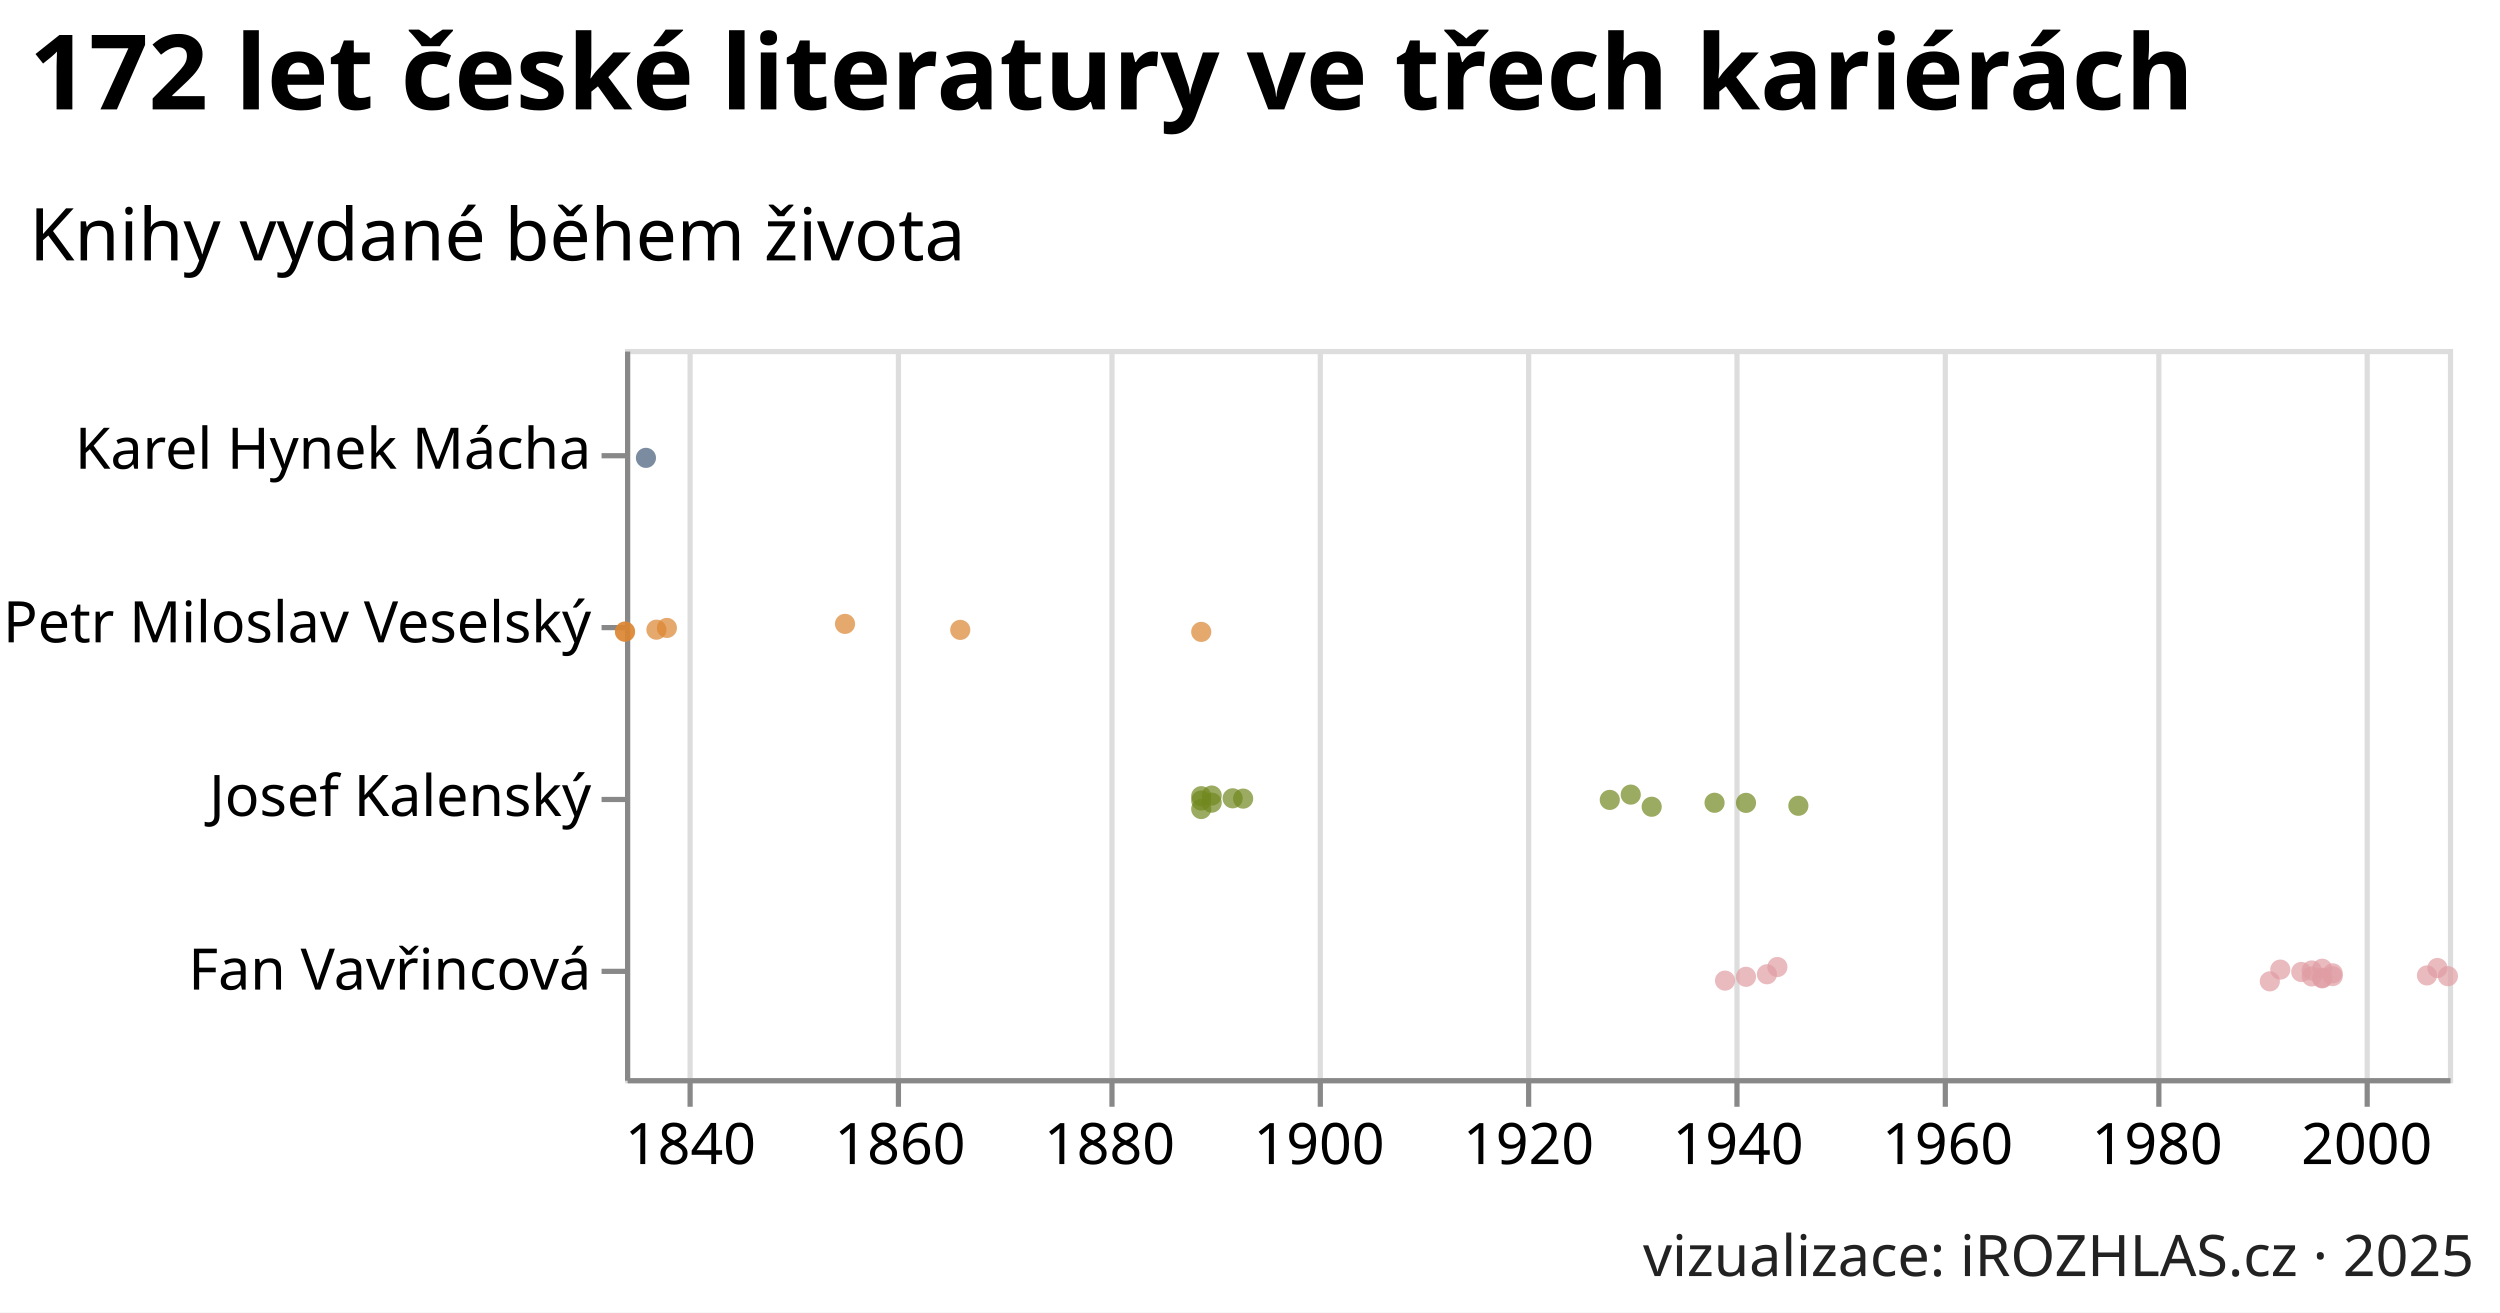
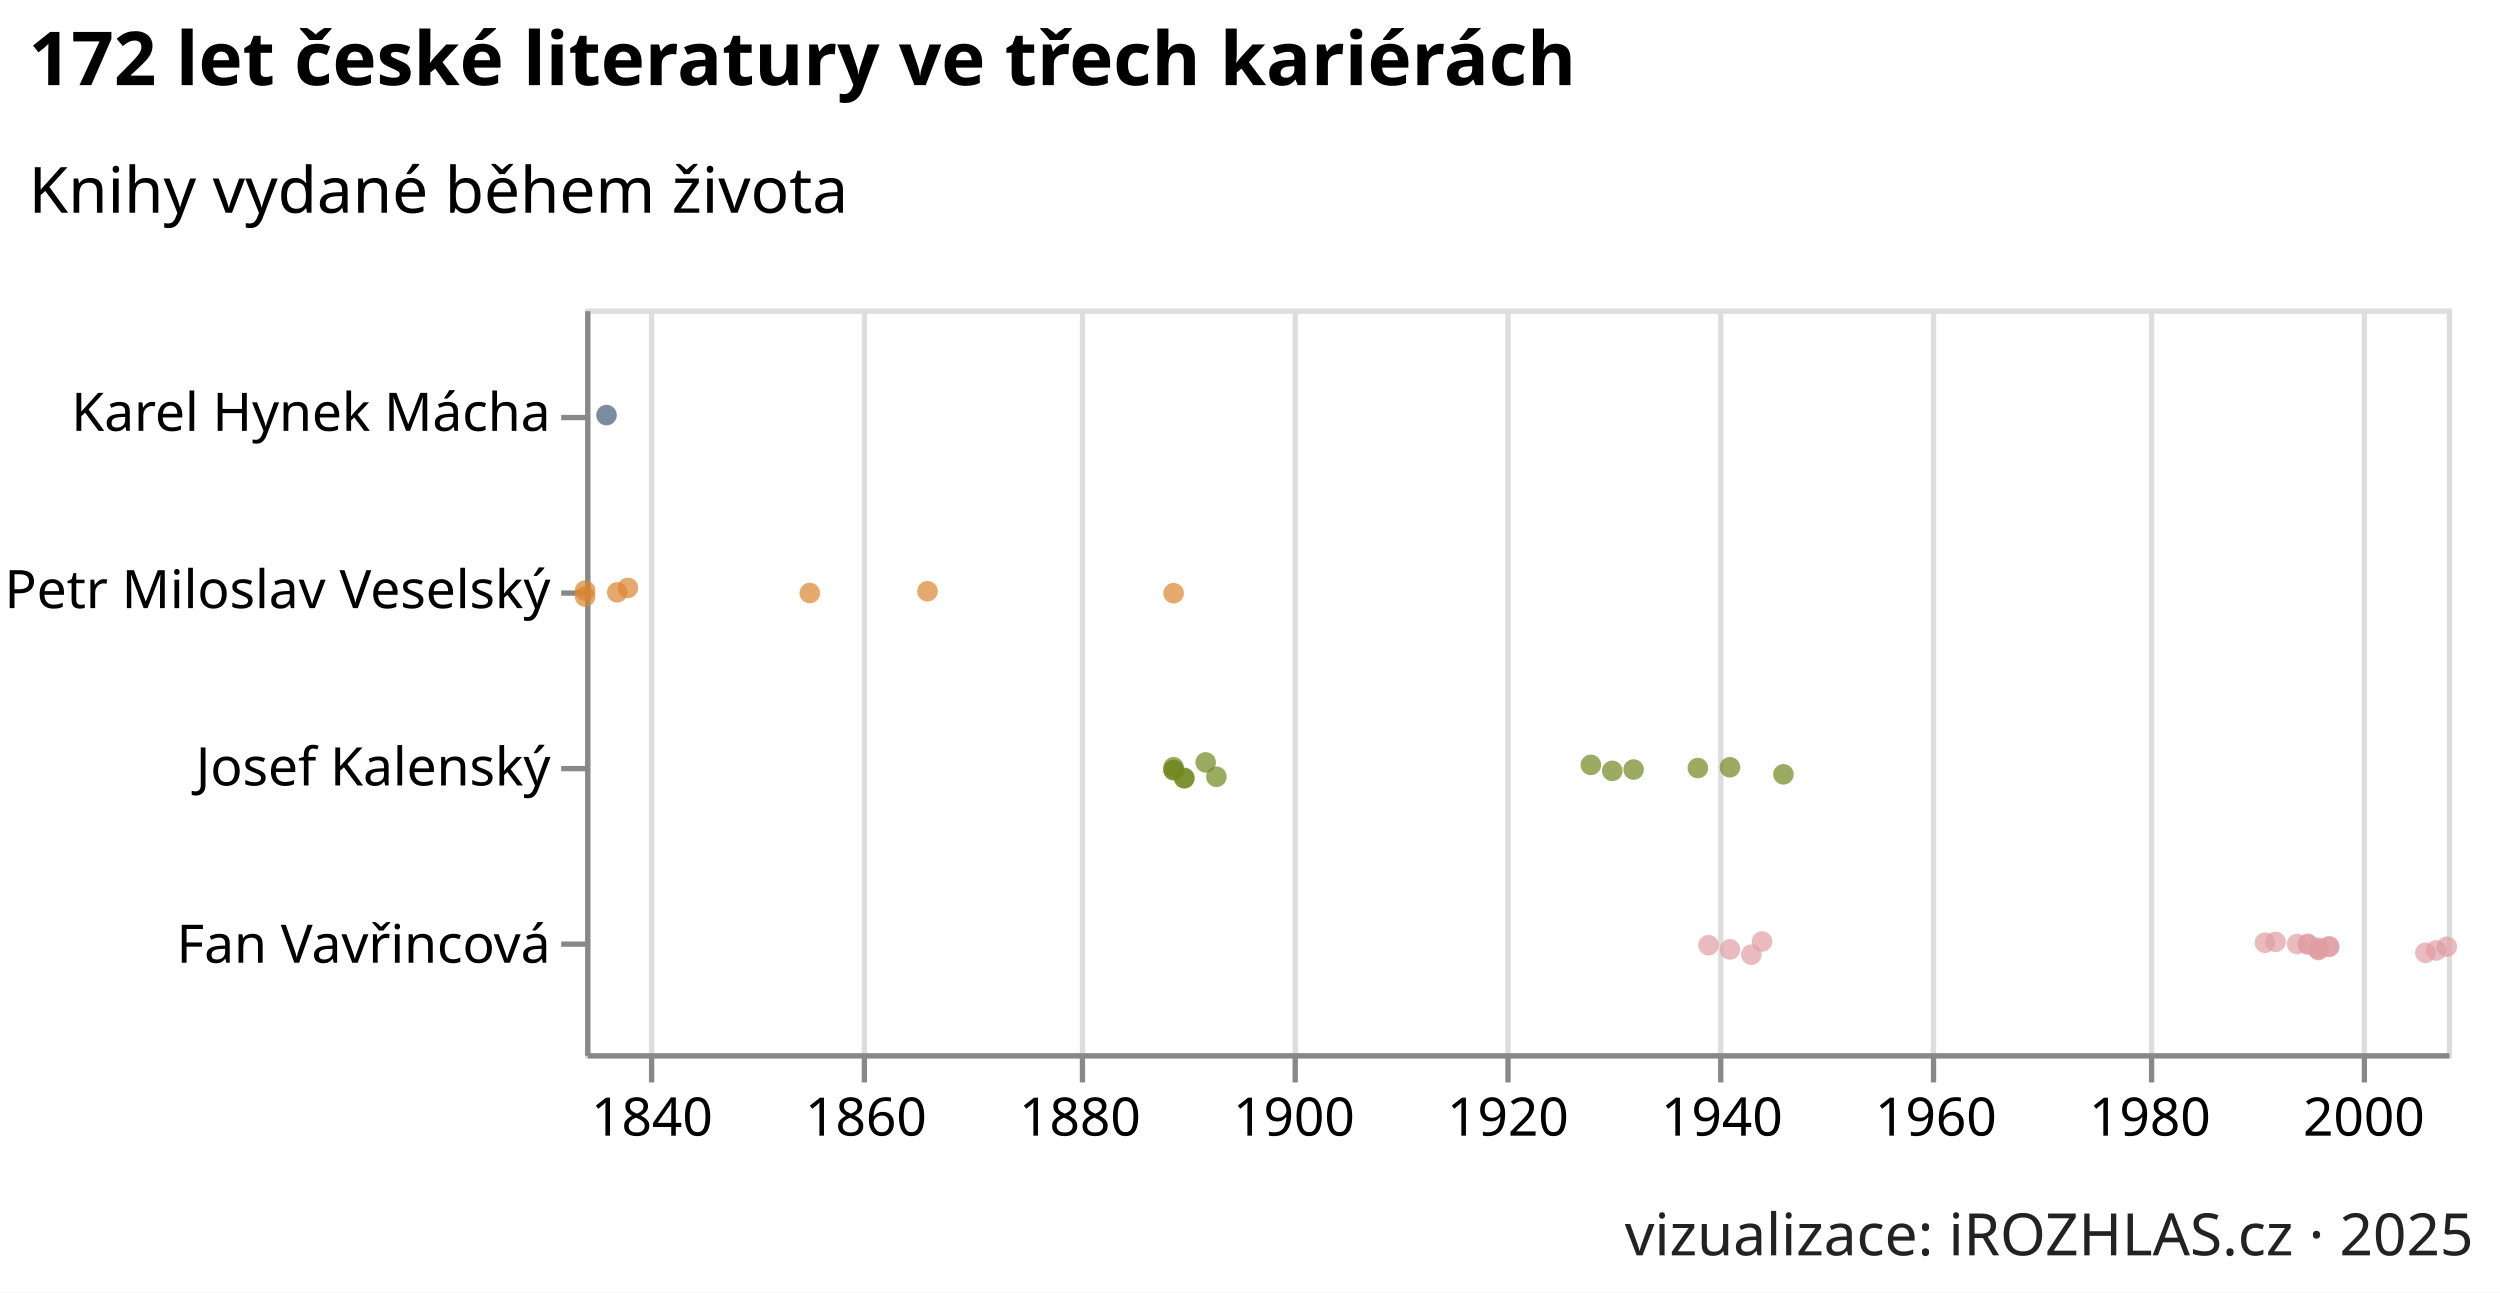
- <svg xmlns="http://www.w3.org/2000/svg" version="1.1" class="marks" width="480" height="252" viewBox="0 0 480 252">
-   <rect width="480" height="252" fill="white" />
-   <g fill="none" stroke-miterlimit="10" transform="translate(120,67)">
+ <svg xmlns="http://www.w3.org/2000/svg" version="1.1" class="marks" width="470" height="243" viewBox="0 0 470 243">
+   <rect width="470" height="243" fill="white" />
+   <g fill="none" stroke-miterlimit="10" transform="translate(110,58)">
    <g class="mark-group role-frame root" role="graphics-object" aria-roledescription="group mark container">
      <g transform="translate(0,0)">
        <path class="background" aria-hidden="true" d="M0.5,0.5h350v140h-350Z" stroke="#ddd" />
        <g>
          <g class="mark-group role-axis" aria-hidden="true">
            <g transform="translate(0.5,140.5)">
              <path class="background" aria-hidden="true" d="M0,0h0v0h0Z" pointer-events="none" />
              <g>
                <g class="mark-rule role-axis-grid" pointer-events="none">
                  <line transform="translate(12,0)" x2="0" y2="-140" stroke="#ddd" stroke-width="1" opacity="1" />
                  <line transform="translate(52,0)" x2="0" y2="-140" stroke="#ddd" stroke-width="1" opacity="1" />
                  <line transform="translate(93,0)" x2="0" y2="-140" stroke="#ddd" stroke-width="1" opacity="1" />
                  <line transform="translate(133,0)" x2="0" y2="-140" stroke="#ddd" stroke-width="1" opacity="1" />
                  <line transform="translate(173,0)" x2="0" y2="-140" stroke="#ddd" stroke-width="1" opacity="1" />
                  <line transform="translate(213,0)" x2="0" y2="-140" stroke="#ddd" stroke-width="1" opacity="1" />
                  <line transform="translate(253,0)" x2="0" y2="-140" stroke="#ddd" stroke-width="1" opacity="1" />
                  <line transform="translate(294,0)" x2="0" y2="-140" stroke="#ddd" stroke-width="1" opacity="1" />
                  <line transform="translate(334,0)" x2="0" y2="-140" stroke="#ddd" stroke-width="1" opacity="1" />
                </g>
              </g>
              <path class="foreground" aria-hidden="true" d="" pointer-events="none" display="none" />
            </g>
          </g>
          <g class="mark-group role-axis" role="graphics-symbol" aria-roledescription="axis" aria-label="X-axis for a time scale with values from Wednesday, 01 January 1834, 12:00:00 AM to Tuesday, 01 January 2008, 12:00:00 AM">
            <g transform="translate(0.5,140.5)">
              <path class="background" aria-hidden="true" d="M0,0h0v0h0Z" pointer-events="none" />
              <g>
                <g class="mark-rule role-axis-tick" pointer-events="none">
                  <line transform="translate(12,0)" x2="0" y2="5" stroke="#888" stroke-width="1" opacity="1" />
                  <line transform="translate(52,0)" x2="0" y2="5" stroke="#888" stroke-width="1" opacity="1" />
                  <line transform="translate(93,0)" x2="0" y2="5" stroke="#888" stroke-width="1" opacity="1" />
                  <line transform="translate(133,0)" x2="0" y2="5" stroke="#888" stroke-width="1" opacity="1" />
                  <line transform="translate(173,0)" x2="0" y2="5" stroke="#888" stroke-width="1" opacity="1" />
                  <line transform="translate(213,0)" x2="0" y2="5" stroke="#888" stroke-width="1" opacity="1" />
                  <line transform="translate(253,0)" x2="0" y2="5" stroke="#888" stroke-width="1" opacity="1" />
                  <line transform="translate(294,0)" x2="0" y2="5" stroke="#888" stroke-width="1" opacity="1" />
                  <line transform="translate(334,0)" x2="0" y2="5" stroke="#888" stroke-width="1" opacity="1" />
                </g>
                <g class="mark-text role-axis-label" pointer-events="none">
-                   <text text-anchor="middle" transform="translate(12.0665,16)" font-family="Asap" font-size="11px" fill="#000" opacity="1">1840</text>
-                   <text text-anchor="middle" transform="translate(52.29733,16)" font-family="Asap" font-size="11px" fill="#000" opacity="1">1860</text>
-                   <text text-anchor="middle" transform="translate(92.52817,16)" font-family="Asap" font-size="11px" fill="#000" opacity="1">1880</text>
-                   <text text-anchor="middle" transform="translate(132.759,16)" font-family="Asap" font-size="11px" fill="#000" opacity="1">1900</text>
-                   <text text-anchor="middle" transform="translate(172.9843,16)" font-family="Asap" font-size="11px" fill="#000" opacity="1">1920</text>
-                   <text text-anchor="middle" transform="translate(213.2152,16)" font-family="Asap" font-size="11px" fill="#000" opacity="1">1940</text>
-                   <text text-anchor="middle" transform="translate(253.446,16)" font-family="Asap" font-size="11px" fill="#000" opacity="1">1960</text>
-                   <text text-anchor="middle" transform="translate(293.6768,16)" font-family="Asap" font-size="11px" fill="#000" opacity="1">1980</text>
-                   <text text-anchor="middle" transform="translate(333.9077,16)" font-family="Asap" font-size="11px" fill="#000" opacity="1">2000</text>
+                   <text text-anchor="middle" transform="translate(12.0665,15)" font-family="Asap" font-size="10px" fill="#000" opacity="1">1840</text>
+                   <text text-anchor="middle" transform="translate(52.29733,15)" font-family="Asap" font-size="10px" fill="#000" opacity="1">1860</text>
+                   <text text-anchor="middle" transform="translate(92.52817,15)" font-family="Asap" font-size="10px" fill="#000" opacity="1">1880</text>
+                   <text text-anchor="middle" transform="translate(132.759,15)" font-family="Asap" font-size="10px" fill="#000" opacity="1">1900</text>
+                   <text text-anchor="middle" transform="translate(172.9843,15)" font-family="Asap" font-size="10px" fill="#000" opacity="1">1920</text>
+                   <text text-anchor="middle" transform="translate(213.2152,15)" font-family="Asap" font-size="10px" fill="#000" opacity="1">1940</text>
+                   <text text-anchor="middle" transform="translate(253.446,15)" font-family="Asap" font-size="10px" fill="#000" opacity="1">1960</text>
+                   <text text-anchor="middle" transform="translate(293.6768,15)" font-family="Asap" font-size="10px" fill="#000" opacity="1">1980</text>
+                   <text text-anchor="middle" transform="translate(333.9077,15)" font-family="Asap" font-size="10px" fill="#000" opacity="1">2000</text>
                </g>
                <g class="mark-rule role-axis-domain" pointer-events="none">
                  <line transform="translate(0,0)" x2="350" y2="0" stroke="#888" stroke-width="1" opacity="1" />
                </g>
              </g>
              <path class="foreground" aria-hidden="true" d="" pointer-events="none" display="none" />
            </g>
          </g>
          <g class="mark-group role-axis" role="graphics-symbol" aria-roledescription="axis" aria-label="Y-axis for a discrete scale with 4 values: Karel Hynek Mácha, Petr Miloslav Veselský, Josef Kalenský, Fan Vavřincová">
            <g transform="translate(0.5,0.5)">
              <path class="background" aria-hidden="true" d="M0,0h0v0h0Z" pointer-events="none" />
              <g>
                <g class="mark-rule role-axis-tick" pointer-events="none">
                  <line transform="translate(0,20)" x2="-5" y2="0" stroke="#888" stroke-width="1" opacity="1" />
                  <line transform="translate(0,53)" x2="-5" y2="0" stroke="#888" stroke-width="1" opacity="1" />
                  <line transform="translate(0,86)" x2="-5" y2="0" stroke="#888" stroke-width="1" opacity="1" />
                  <line transform="translate(0,119)" x2="-5" y2="0" stroke="#888" stroke-width="1" opacity="1" />
                </g>
                <g class="mark-text role-axis-label" pointer-events="none">
-                   <text text-anchor="end" transform="translate(-7,22.5)" font-family="Asap" font-size="11px" fill="#000" opacity="1">Karel Hynek Mácha</text>
-                   <text text-anchor="end" transform="translate(-7,55.83333)" font-family="Asap" font-size="11px" fill="#000" opacity="1">Petr Miloslav Veselský</text>
-                   <text text-anchor="end" transform="translate(-7,89.16667)" font-family="Asap" font-size="11px" fill="#000" opacity="1">Josef Kalenský</text>
-                   <text text-anchor="end" transform="translate(-7,122.5)" font-family="Asap" font-size="11px" fill="#000" opacity="1">Fan Vavřincová</text>
+                   <text text-anchor="end" transform="translate(-7,22.5)" font-family="Asap" font-size="10px" fill="#000" opacity="1">Karel Hynek Mácha</text>
+                   <text text-anchor="end" transform="translate(-7,55.83333)" font-family="Asap" font-size="10px" fill="#000" opacity="1">Petr Miloslav Veselský</text>
+                   <text text-anchor="end" transform="translate(-7,89.16667)" font-family="Asap" font-size="10px" fill="#000" opacity="1">Josef Kalenský</text>
+                   <text text-anchor="end" transform="translate(-7,122.5)" font-family="Asap" font-size="10px" fill="#000" opacity="1">Fan Vavřincová</text>
                </g>
                <g class="mark-rule role-axis-domain" pointer-events="none">
                  <line transform="translate(0,0)" x2="0" y2="140" stroke="#888" stroke-width="1" opacity="1" />
                </g>
              </g>
              <path class="foreground" aria-hidden="true" d="" pointer-events="none" display="none" />
            </g>
          </g>
          <g class="mark-symbol role-mark layer_0_marks" role="graphics-object" aria-roledescription="symbol mark container">
-             <path aria-label="rok: Jan 01, 1836; kdo: Karel Hynek Mácha; jitter: 0.968736474225" role="graphics-symbol" aria-roledescription="circle" transform="translate(4.02033,20.9092)" d="M1.936,0A1.936,1.936,0,1,1,-1.936,0A1.936,1.936,0,1,1,1.936,0" fill="#445B78" stroke-width="2" opacity="0.7" />
-             <path aria-label="rok: Jan 01, 1834; kdo: Petr Miloslav Veselský; jitter: 0.982168080711" role="graphics-symbol" aria-roledescription="circle" transform="translate(0,54.25344)" d="M1.936,0A1.936,1.936,0,1,1,-1.936,0A1.936,1.936,0,1,1,1.936,0" fill="#DB842F" stroke-width="2" opacity="0.7" />
-             <path aria-label="rok: Jan 01, 1834; kdo: Petr Miloslav Veselský; jitter: 1.04163273531" role="graphics-symbol" aria-roledescription="circle" transform="translate(0,54.30172)" d="M1.936,0A1.936,1.936,0,1,1,-1.936,0A1.936,1.936,0,1,1,1.936,0" fill="#DB842F" stroke-width="2" opacity="0.7" />
-             <path aria-label="rok: Jan 01, 1837; kdo: Petr Miloslav Veselský; jitter: 0.545082912472" role="graphics-symbol" aria-roledescription="circle" transform="translate(6.036002,53.89855)" d="M1.936,0A1.936,1.936,0,1,1,-1.936,0A1.936,1.936,0,1,1,1.936,0" fill="#DB842F" stroke-width="2" opacity="0.7" />
-             <path aria-label="rok: Jan 01, 1838; kdo: Petr Miloslav Veselský; jitter: 0.132146810197" role="graphics-symbol" aria-roledescription="circle" transform="translate(8.046167,53.56327)" d="M1.936,0A1.936,1.936,0,1,1,-1.936,0A1.936,1.936,0,1,1,1.936,0" fill="#DB842F" stroke-width="2" opacity="0.7" />
-             <path aria-label="rok: Jan 01, 1855; kdo: Petr Miloslav Veselský; jitter: −0.823564771476" role="graphics-symbol" aria-roledescription="circle" transform="translate(42.241,52.78728)" d="M1.936,0A1.936,1.936,0,1,1,-1.936,0A1.936,1.936,0,1,1,1.936,0" fill="#DB842F" stroke-width="2" opacity="0.7" />
-             <path aria-label="rok: Jan 01, 1866; kdo: Petr Miloslav Veselský; jitter: 0.592643384324" role="graphics-symbol" aria-roledescription="circle" transform="translate(64.36934,53.93717)" d="M1.936,0A1.936,1.936,0,1,1,-1.936,0A1.936,1.936,0,1,1,1.936,0" fill="#DB842F" stroke-width="2" opacity="0.7" />
-             <path aria-label="rok: Jan 01, 1889; kdo: Petr Miloslav Veselský; jitter: 1.06918212804" role="graphics-symbol" aria-roledescription="circle" transform="translate(110.6362,54.32409)" d="M1.936,0A1.936,1.936,0,1,1,-1.936,0A1.936,1.936,0,1,1,1.936,0" fill="#DB842F" stroke-width="2" opacity="0.7" />
-             <path aria-label="rok: Jan 01, 1889; kdo: Josef Kalenský; jitter: −1.13371881943" role="graphics-symbol" aria-roledescription="circle" transform="translate(110.6362,85.86878)" d="M1.936,0A1.936,1.936,0,1,1,-1.936,0A1.936,1.936,0,1,1,1.936,0" fill="#70871E" stroke-width="2" opacity="0.7" />
-             <path aria-label="rok: Jan 01, 1889; kdo: Josef Kalenský; jitter: −0.118228085913" role="graphics-symbol" aria-roledescription="circle" transform="translate(110.6362,86.69331)" d="M1.936,0A1.936,1.936,0,1,1,-1.936,0A1.936,1.936,0,1,1,1.936,0" fill="#70871E" stroke-width="2" opacity="0.7" />
-             <path aria-label="rok: Jan 01, 1889; kdo: Josef Kalenský; jitter: 1.90163891132" role="graphics-symbol" aria-roledescription="circle" transform="translate(110.6362,88.33333)" d="M1.936,0A1.936,1.936,0,1,1,-1.936,0A1.936,1.936,0,1,1,1.936,0" fill="#70871E" stroke-width="2" opacity="0.7" />
-             <path aria-label="rok: Jan 01, 1890; kdo: Josef Kalenský; jitter: −1.28524205911" role="graphics-symbol" aria-roledescription="circle" transform="translate(112.6463,85.74576)" d="M1.936,0A1.936,1.936,0,1,1,-1.936,0A1.936,1.936,0,1,1,1.936,0" fill="#70871E" stroke-width="2" opacity="0.7" />
-             <path aria-label="rok: Jan 01, 1890; kdo: Josef Kalenský; jitter: 0.394948537394" role="graphics-symbol" aria-roledescription="circle" transform="translate(112.6463,87.10998)" d="M1.936,0A1.936,1.936,0,1,1,-1.936,0A1.936,1.936,0,1,1,1.936,0" fill="#70871E" stroke-width="2" opacity="0.7" />
-             <path aria-label="rok: Jan 01, 1892; kdo: Josef Kalenský; jitter: −0.632421233692" role="graphics-symbol" aria-roledescription="circle" transform="translate(116.6667,86.27581)" d="M1.936,0A1.936,1.936,0,1,1,-1.936,0A1.936,1.936,0,1,1,1.936,0" fill="#70871E" stroke-width="2" opacity="0.7" />
-             <path aria-label="rok: Jan 01, 1893; kdo: Josef Kalenský; jitter: −0.559144253771" role="graphics-symbol" aria-roledescription="circle" transform="translate(118.6823,86.33531)" d="M1.936,0A1.936,1.936,0,1,1,-1.936,0A1.936,1.936,0,1,1,1.936,0" fill="#70871E" stroke-width="2" opacity="0.7" />
-             <path aria-label="rok: Jan 01, 1928; kdo: Josef Kalenský; jitter: −0.255894471503" role="graphics-symbol" aria-roledescription="circle" transform="translate(189.0767,86.58153)" d="M1.936,0A1.936,1.936,0,1,1,-1.936,0A1.936,1.936,0,1,1,1.936,0" fill="#70871E" stroke-width="2" opacity="0.7" />
-             <path aria-label="rok: Jan 01, 1930; kdo: Josef Kalenský; jitter: −1.50605169488" role="graphics-symbol" aria-roledescription="circle" transform="translate(193.1025,85.56647)" d="M1.936,0A1.936,1.936,0,1,1,-1.936,0A1.936,1.936,0,1,1,1.936,0" fill="#70871E" stroke-width="2" opacity="0.7" />
-             <path aria-label="rok: Jan 01, 1932; kdo: Josef Kalenský; jitter: 1.36334666311" role="graphics-symbol" aria-roledescription="circle" transform="translate(197.1228,87.89627)" d="M1.936,0A1.936,1.936,0,1,1,-1.936,0A1.936,1.936,0,1,1,1.936,0" fill="#70871E" stroke-width="2" opacity="0.7" />
-             <path aria-label="rok: Jan 01, 1938; kdo: Josef Kalenský; jitter: 0.421050545342" role="graphics-symbol" aria-roledescription="circle" transform="translate(209.1948,87.13117)" d="M1.936,0A1.936,1.936,0,1,1,-1.936,0A1.936,1.936,0,1,1,1.936,0" fill="#70871E" stroke-width="2" opacity="0.7" />
-             <path aria-label="rok: Jan 01, 1941; kdo: Josef Kalenský; jitter: 0.444651589514" role="graphics-symbol" aria-roledescription="circle" transform="translate(215.2306,87.15034)" d="M1.936,0A1.936,1.936,0,1,1,-1.936,0A1.936,1.936,0,1,1,1.936,0" fill="#70871E" stroke-width="2" opacity="0.7" />
-             <path aria-label="rok: Jan 01, 1946; kdo: Josef Kalenský; jitter: 1.13397041569" role="graphics-symbol" aria-roledescription="circle" transform="translate(225.2872,87.71003)" d="M1.936,0A1.936,1.936,0,1,1,-1.936,0A1.936,1.936,0,1,1,1.936,0" fill="#70871E" stroke-width="2" opacity="0.7" />
-             <path aria-label="rok: Jan 01, 1939; kdo: Fan Vavřincová; jitter: 1.4225398477" role="graphics-symbol" aria-roledescription="circle" transform="translate(211.205,121.2777)" d="M1.936,0A1.936,1.936,0,1,1,-1.936,0A1.936,1.936,0,1,1,1.936,0" fill="#E09DA3" stroke-width="2" opacity="0.7" />
-             <path aria-label="rok: Jan 01, 1941; kdo: Fan Vavřincová; jitter: 0.521961383029" role="graphics-symbol" aria-roledescription="circle" transform="translate(215.2306,120.5464)" d="M1.936,0A1.936,1.936,0,1,1,-1.936,0A1.936,1.936,0,1,1,1.936,0" fill="#E09DA3" stroke-width="2" opacity="0.7" />
-             <path aria-label="rok: Jan 01, 1943; kdo: Fan Vavřincová; jitter: −0.0791604963623" role="graphics-symbol" aria-roledescription="circle" transform="translate(219.2512,120.0584)" d="M1.936,0A1.936,1.936,0,1,1,-1.936,0A1.936,1.936,0,1,1,1.936,0" fill="#E09DA3" stroke-width="2" opacity="0.7" />
-             <path aria-label="rok: Jan 01, 1944; kdo: Fan Vavřincová; jitter: −1.79318449964" role="graphics-symbol" aria-roledescription="circle" transform="translate(221.2613,118.6667)" d="M1.936,0A1.936,1.936,0,1,1,-1.936,0A1.936,1.936,0,1,1,1.936,0" fill="#E09DA3" stroke-width="2" opacity="0.7" />
-             <path aria-label="rok: Jan 01, 1991; kdo: Fan Vavřincová; jitter: 1.59750447998" role="graphics-symbol" aria-roledescription="circle" transform="translate(315.8052,121.4197)" d="M1.936,0A1.936,1.936,0,1,1,-1.936,0A1.936,1.936,0,1,1,1.936,0" fill="#E09DA3" stroke-width="2" opacity="0.7" />
-             <path aria-label="rok: Jan 01, 1992; kdo: Fan Vavřincová; jitter: −1.18238733551" role="graphics-symbol" aria-roledescription="circle" transform="translate(317.8153,119.1626)" d="M1.936,0A1.936,1.936,0,1,1,-1.936,0A1.936,1.936,0,1,1,1.936,0" fill="#E09DA3" stroke-width="2" opacity="0.7" />
-             <path aria-label="rok: Jan 01, 1994; kdo: Fan Vavřincová; jitter: −0.621001804935" role="graphics-symbol" aria-roledescription="circle" transform="translate(321.8412,119.6184)" d="M1.936,0A1.936,1.936,0,1,1,-1.936,0A1.936,1.936,0,1,1,1.936,0" fill="#E09DA3" stroke-width="2" opacity="0.7" />
-             <path aria-label="rok: Jan 01, 1995; kdo: Fan Vavřincová; jitter: 0.436483532778" role="graphics-symbol" aria-roledescription="circle" transform="translate(323.8513,120.477)" d="M1.936,0A1.936,1.936,0,1,1,-1.936,0A1.936,1.936,0,1,1,1.936,0" fill="#E09DA3" stroke-width="2" opacity="0.7" />
-             <path aria-label="rok: Jan 01, 1995; kdo: Fan Vavřincová; jitter: −0.975456294056" role="graphics-symbol" aria-roledescription="circle" transform="translate(323.8513,119.3306)" d="M1.936,0A1.936,1.936,0,1,1,-1.936,0A1.936,1.936,0,1,1,1.936,0" fill="#E09DA3" stroke-width="2" opacity="0.7" />
-             <path aria-label="rok: Jan 01, 1996; kdo: Fan Vavřincová; jitter: −1.3855296134" role="graphics-symbol" aria-roledescription="circle" transform="translate(325.8615,118.9977)" d="M1.936,0A1.936,1.936,0,1,1,-1.936,0A1.936,1.936,0,1,1,1.936,0" fill="#E09DA3" stroke-width="2" opacity="0.7" />
-             <path aria-label="rok: Jan 01, 1996; kdo: Fan Vavřincová; jitter: 0.764270306032" role="graphics-symbol" aria-roledescription="circle" transform="translate(325.8615,120.7432)" d="M1.936,0A1.936,1.936,0,1,1,-1.936,0A1.936,1.936,0,1,1,1.936,0" fill="#E09DA3" stroke-width="2" opacity="0.7" />
-             <path aria-label="rok: Jan 01, 1996; kdo: Fan Vavřincová; jitter: 0.893352623104" role="graphics-symbol" aria-roledescription="circle" transform="translate(325.8615,120.848)" d="M1.936,0A1.936,1.936,0,1,1,-1.936,0A1.936,1.936,0,1,1,1.936,0" fill="#E09DA3" stroke-width="2" opacity="0.7" />
-             <path aria-label="rok: Jan 01, 1997; kdo: Fan Vavřincová; jitter: 0.359178111915" role="graphics-symbol" aria-roledescription="circle" transform="translate(327.8772,120.4143)" d="M1.936,0A1.936,1.936,0,1,1,-1.936,0A1.936,1.936,0,1,1,1.936,0" fill="#E09DA3" stroke-width="2" opacity="0.7" />
-             <path aria-label="rok: Jan 01, 1997; kdo: Fan Vavřincová; jitter: −0.297452228842" role="graphics-symbol" aria-roledescription="circle" transform="translate(327.8772,119.8811)" d="M1.936,0A1.936,1.936,0,1,1,-1.936,0A1.936,1.936,0,1,1,1.936,0" fill="#E09DA3" stroke-width="2" opacity="0.7" />
-             <path aria-label="rok: Jan 01, 2006; kdo: Fan Vavřincová; jitter: 0.195413904744" role="graphics-symbol" aria-roledescription="circle" transform="translate(345.9797,120.2813)" d="M1.936,0A1.936,1.936,0,1,1,-1.936,0A1.936,1.936,0,1,1,1.936,0" fill="#E09DA3" stroke-width="2" opacity="0.7" />
-             <path aria-label="rok: Jan 01, 2007; kdo: Fan Vavřincová; jitter: −1.55535997096" role="graphics-symbol" aria-roledescription="circle" transform="translate(347.9898,118.8598)" d="M1.936,0A1.936,1.936,0,1,1,-1.936,0A1.936,1.936,0,1,1,1.936,0" fill="#E09DA3" stroke-width="2" opacity="0.7" />
-             <path aria-label="rok: Jan 01, 2008; kdo: Fan Vavřincová; jitter: 0.373907532594" role="graphics-symbol" aria-roledescription="circle" transform="translate(350,120.4262)" d="M1.936,0A1.936,1.936,0,1,1,-1.936,0A1.936,1.936,0,1,1,1.936,0" fill="#E09DA3" stroke-width="2" opacity="0.7" />
+             <path aria-label="rok: Jan 01, 1836; kdo: Karel Hynek Mácha; jitter: 0.0235285369499" role="graphics-symbol" aria-roledescription="circle" transform="translate(4.02033,20.04419)" d="M1.936,0A1.936,1.936,0,1,1,-1.936,0A1.936,1.936,0,1,1,1.936,0" fill="#445B78" stroke-width="2" opacity="0.7" />
+             <path aria-label="rok: Jan 01, 1834; kdo: Petr Miloslav Veselský; jitter: −0.436168657268" role="graphics-symbol" aria-roledescription="circle" transform="translate(0,53.02996)" d="M1.936,0A1.936,1.936,0,1,1,-1.936,0A1.936,1.936,0,1,1,1.936,0" fill="#DB842F" stroke-width="2" opacity="0.7" />
+             <path aria-label="rok: Jan 01, 1834; kdo: Petr Miloslav Veselský; jitter: 1.05659208164" role="graphics-symbol" aria-roledescription="circle" transform="translate(0,54.15857)" d="M1.936,0A1.936,1.936,0,1,1,-1.936,0A1.936,1.936,0,1,1,1.936,0" fill="#DB842F" stroke-width="2" opacity="0.7" />
+             <path aria-label="rok: Jan 01, 1837; kdo: Petr Miloslav Veselský; jitter: −0.00182583791787" role="graphics-symbol" aria-roledescription="circle" transform="translate(6.036002,53.35835)" d="M1.936,0A1.936,1.936,0,1,1,-1.936,0A1.936,1.936,0,1,1,1.936,0" fill="#DB842F" stroke-width="2" opacity="0.7" />
+             <path aria-label="rok: Jan 01, 1838; kdo: Petr Miloslav Veselský; jitter: −1.09705475635" role="graphics-symbol" aria-roledescription="circle" transform="translate(8.046167,52.5303)" d="M1.936,0A1.936,1.936,0,1,1,-1.936,0A1.936,1.936,0,1,1,1.936,0" fill="#DB842F" stroke-width="2" opacity="0.7" />
+             <path aria-label="rok: Jan 01, 1855; kdo: Petr Miloslav Veselský; jitter: 0.175334393248" role="graphics-symbol" aria-roledescription="circle" transform="translate(42.241,53.49229)" d="M1.936,0A1.936,1.936,0,1,1,-1.936,0A1.936,1.936,0,1,1,1.936,0" fill="#DB842F" stroke-width="2" opacity="0.7" />
+             <path aria-label="rok: Jan 01, 1866; kdo: Petr Miloslav Veselský; jitter: −0.270718764838" role="graphics-symbol" aria-roledescription="circle" transform="translate(64.36934,53.15505)" d="M1.936,0A1.936,1.936,0,1,1,-1.936,0A1.936,1.936,0,1,1,1.936,0" fill="#DB842F" stroke-width="2" opacity="0.7" />
+             <path aria-label="rok: Jan 01, 1889; kdo: Petr Miloslav Veselský; jitter: 0.214357046851" role="graphics-symbol" aria-roledescription="circle" transform="translate(110.6362,53.5218)" d="M1.936,0A1.936,1.936,0,1,1,-1.936,0A1.936,1.936,0,1,1,1.936,0" fill="#DB842F" stroke-width="2" opacity="0.7" />
+             <path aria-label="rok: Jan 01, 1889; kdo: Josef Kalenský; jitter: 0.147205450746" role="graphics-symbol" aria-roledescription="circle" transform="translate(110.6362,86.80436)" d="M1.936,0A1.936,1.936,0,1,1,-1.936,0A1.936,1.936,0,1,1,1.936,0" fill="#70871E" stroke-width="2" opacity="0.7" />
+             <path aria-label="rok: Jan 01, 1889; kdo: Josef Kalenský; jitter: −0.603953023989" role="graphics-symbol" aria-roledescription="circle" transform="translate(110.6362,86.23644)" d="M1.936,0A1.936,1.936,0,1,1,-1.936,0A1.936,1.936,0,1,1,1.936,0" fill="#70871E" stroke-width="2" opacity="0.7" />
+             <path aria-label="rok: Jan 01, 1889; kdo: Josef Kalenský; jitter: 0.057329556701" role="graphics-symbol" aria-roledescription="circle" transform="translate(110.6362,86.73641)" d="M1.936,0A1.936,1.936,0,1,1,-1.936,0A1.936,1.936,0,1,1,1.936,0" fill="#70871E" stroke-width="2" opacity="0.7" />
+             <path aria-label="rok: Jan 01, 1890; kdo: Josef Kalenský; jitter: 2.16950806158" role="graphics-symbol" aria-roledescription="circle" transform="translate(112.6463,88.33333)" d="M1.936,0A1.936,1.936,0,1,1,-1.936,0A1.936,1.936,0,1,1,1.936,0" fill="#70871E" stroke-width="2" opacity="0.7" />
+             <path aria-label="rok: Jan 01, 1890; kdo: Josef Kalenský; jitter: 2.03572588185" role="graphics-symbol" aria-roledescription="circle" transform="translate(112.6463,88.23219)" d="M1.936,0A1.936,1.936,0,1,1,-1.936,0A1.936,1.936,0,1,1,1.936,0" fill="#70871E" stroke-width="2" opacity="0.7" />
+             <path aria-label="rok: Jan 01, 1892; kdo: Josef Kalenský; jitter: −1.79845248841" role="graphics-symbol" aria-roledescription="circle" transform="translate(116.6667,85.33333)" d="M1.936,0A1.936,1.936,0,1,1,-1.936,0A1.936,1.936,0,1,1,1.936,0" fill="#70871E" stroke-width="2" opacity="0.7" />
+             <path aria-label="rok: Jan 01, 1893; kdo: Josef Kalenský; jitter: 1.77563489245" role="graphics-symbol" aria-roledescription="circle" transform="translate(118.6823,88.03554)" d="M1.936,0A1.936,1.936,0,1,1,-1.936,0A1.936,1.936,0,1,1,1.936,0" fill="#70871E" stroke-width="2" opacity="0.7" />
+             <path aria-label="rok: Jan 01, 1928; kdo: Josef Kalenský; jitter: −1.176237551" role="graphics-symbol" aria-roledescription="circle" transform="translate(189.0767,85.80376)" d="M1.936,0A1.936,1.936,0,1,1,-1.936,0A1.936,1.936,0,1,1,1.936,0" fill="#70871E" stroke-width="2" opacity="0.7" />
+             <path aria-label="rok: Jan 01, 1930; kdo: Josef Kalenský; jitter: 0.304912057133" role="graphics-symbol" aria-roledescription="circle" transform="translate(193.1025,86.92359)" d="M1.936,0A1.936,1.936,0,1,1,-1.936,0A1.936,1.936,0,1,1,1.936,0" fill="#70871E" stroke-width="2" opacity="0.7" />
+             <path aria-label="rok: Jan 01, 1932; kdo: Josef Kalenský; jitter: −0.028283294956" role="graphics-symbol" aria-roledescription="circle" transform="translate(197.1228,86.67168)" d="M1.936,0A1.936,1.936,0,1,1,-1.936,0A1.936,1.936,0,1,1,1.936,0" fill="#70871E" stroke-width="2" opacity="0.7" />
+             <path aria-label="rok: Jan 01, 1938; kdo: Josef Kalenský; jitter: −0.393232035766" role="graphics-symbol" aria-roledescription="circle" transform="translate(209.1948,86.39576)" d="M1.936,0A1.936,1.936,0,1,1,-1.936,0A1.936,1.936,0,1,1,1.936,0" fill="#70871E" stroke-width="2" opacity="0.7" />
+             <path aria-label="rok: Jan 01, 1941; kdo: Josef Kalenský; jitter: −0.584843881649" role="graphics-symbol" aria-roledescription="circle" transform="translate(215.2306,86.25089)" d="M1.936,0A1.936,1.936,0,1,1,-1.936,0A1.936,1.936,0,1,1,1.936,0" fill="#70871E" stroke-width="2" opacity="0.7" />
+             <path aria-label="rok: Jan 01, 1946; kdo: Josef Kalenský; jitter: 1.16860327602" role="graphics-symbol" aria-roledescription="circle" transform="translate(225.2872,87.57659)" d="M1.936,0A1.936,1.936,0,1,1,-1.936,0A1.936,1.936,0,1,1,1.936,0" fill="#70871E" stroke-width="2" opacity="0.7" />
+             <path aria-label="rok: Jan 01, 1939; kdo: Fan Vavřincová; jitter: −0.435158592574" role="graphics-symbol" aria-roledescription="circle" transform="translate(211.205,119.6974)" d="M1.936,0A1.936,1.936,0,1,1,-1.936,0A1.936,1.936,0,1,1,1.936,0" fill="#E09DA3" stroke-width="2" opacity="0.7" />
+             <path aria-label="rok: Jan 01, 1941; kdo: Fan Vavřincová; jitter: 0.60664311832" role="graphics-symbol" aria-roledescription="circle" transform="translate(215.2306,120.4851)" d="M1.936,0A1.936,1.936,0,1,1,-1.936,0A1.936,1.936,0,1,1,1.936,0" fill="#E09DA3" stroke-width="2" opacity="0.7" />
+             <path aria-label="rok: Jan 01, 1943; kdo: Fan Vavřincová; jitter: 1.92990910757" role="graphics-symbol" aria-roledescription="circle" transform="translate(219.2512,121.4855)" d="M1.936,0A1.936,1.936,0,1,1,-1.936,0A1.936,1.936,0,1,1,1.936,0" fill="#E09DA3" stroke-width="2" opacity="0.7" />
+             <path aria-label="rok: Jan 01, 1944; kdo: Fan Vavřincová; jitter: −1.34375048519" role="graphics-symbol" aria-roledescription="circle" transform="translate(221.2613,119.0104)" d="M1.936,0A1.936,1.936,0,1,1,-1.936,0A1.936,1.936,0,1,1,1.936,0" fill="#E09DA3" stroke-width="2" opacity="0.7" />
+             <path aria-label="rok: Jan 01, 1991; kdo: Fan Vavřincová; jitter: −1.05094243017" role="graphics-symbol" aria-roledescription="circle" transform="translate(315.8052,119.2318)" d="M1.936,0A1.936,1.936,0,1,1,-1.936,0A1.936,1.936,0,1,1,1.936,0" fill="#E09DA3" stroke-width="2" opacity="0.7" />
+             <path aria-label="rok: Jan 01, 1992; kdo: Fan Vavřincová; jitter: −1.27015750179" role="graphics-symbol" aria-roledescription="circle" transform="translate(317.8153,119.0661)" d="M1.936,0A1.936,1.936,0,1,1,-1.936,0A1.936,1.936,0,1,1,1.936,0" fill="#E09DA3" stroke-width="2" opacity="0.7" />
+             <path aria-label="rok: Jan 01, 1994; kdo: Fan Vavřincová; jitter: −0.728420081974" role="graphics-symbol" aria-roledescription="circle" transform="translate(321.8412,119.4757)" d="M1.936,0A1.936,1.936,0,1,1,-1.936,0A1.936,1.936,0,1,1,1.936,0" fill="#E09DA3" stroke-width="2" opacity="0.7" />
+             <path aria-label="rok: Jan 01, 1995; kdo: Fan Vavřincová; jitter: −0.815313610407" role="graphics-symbol" aria-roledescription="circle" transform="translate(323.8513,119.41)" d="M1.936,0A1.936,1.936,0,1,1,-1.936,0A1.936,1.936,0,1,1,1.936,0" fill="#E09DA3" stroke-width="2" opacity="0.7" />
+             <path aria-label="rok: Jan 01, 1995; kdo: Fan Vavřincová; jitter: −0.589163744867" role="graphics-symbol" aria-roledescription="circle" transform="translate(323.8513,119.581)" d="M1.936,0A1.936,1.936,0,1,1,-1.936,0A1.936,1.936,0,1,1,1.936,0" fill="#E09DA3" stroke-width="2" opacity="0.7" />
+             <path aria-label="rok: Jan 01, 1996; kdo: Fan Vavřincová; jitter: 0.177043391616" role="graphics-symbol" aria-roledescription="circle" transform="translate(325.8615,120.1603)" d="M1.936,0A1.936,1.936,0,1,1,-1.936,0A1.936,1.936,0,1,1,1.936,0" fill="#E09DA3" stroke-width="2" opacity="0.7" />
+             <path aria-label="rok: Jan 01, 1996; kdo: Fan Vavřincová; jitter: 0.767308398426" role="graphics-symbol" aria-roledescription="circle" transform="translate(325.8615,120.6065)" d="M1.936,0A1.936,1.936,0,1,1,-1.936,0A1.936,1.936,0,1,1,1.936,0" fill="#E09DA3" stroke-width="2" opacity="0.7" />
+             <path aria-label="rok: Jan 01, 1996; kdo: Fan Vavřincová; jitter: 0.600718387672" role="graphics-symbol" aria-roledescription="circle" transform="translate(325.8615,120.4806)" d="M1.936,0A1.936,1.936,0,1,1,-1.936,0A1.936,1.936,0,1,1,1.936,0" fill="#E09DA3" stroke-width="2" opacity="0.7" />
+             <path aria-label="rok: Jan 01, 1997; kdo: Fan Vavřincová; jitter: 0.00621709552168" role="graphics-symbol" aria-roledescription="circle" transform="translate(327.8772,120.0311)" d="M1.936,0A1.936,1.936,0,1,1,-1.936,0A1.936,1.936,0,1,1,1.936,0" fill="#E09DA3" stroke-width="2" opacity="0.7" />
+             <path aria-label="rok: Jan 01, 1997; kdo: Fan Vavřincová; jitter: −0.163497063629" role="graphics-symbol" aria-roledescription="circle" transform="translate(327.8772,119.9028)" d="M1.936,0A1.936,1.936,0,1,1,-1.936,0A1.936,1.936,0,1,1,1.936,0" fill="#E09DA3" stroke-width="2" opacity="0.7" />
+             <path aria-label="rok: Jan 01, 2006; kdo: Fan Vavřincová; jitter: 1.45162083692" role="graphics-symbol" aria-roledescription="circle" transform="translate(345.9797,121.1239)" d="M1.936,0A1.936,1.936,0,1,1,-1.936,0A1.936,1.936,0,1,1,1.936,0" fill="#E09DA3" stroke-width="2" opacity="0.7" />
+             <path aria-label="rok: Jan 01, 2007; kdo: Fan Vavřincová; jitter: 0.870403356072" role="graphics-symbol" aria-roledescription="circle" transform="translate(347.9898,120.6845)" d="M1.936,0A1.936,1.936,0,1,1,-1.936,0A1.936,1.936,0,1,1,1.936,0" fill="#E09DA3" stroke-width="2" opacity="0.7" />
+             <path aria-label="rok: Jan 01, 2008; kdo: Fan Vavřincová; jitter: −0.0529218334299" role="graphics-symbol" aria-roledescription="circle" transform="translate(350,119.9864)" d="M1.936,0A1.936,1.936,0,1,1,-1.936,0A1.936,1.936,0,1,1,1.936,0" fill="#E09DA3" stroke-width="2" opacity="0.7" />
          </g>
          <g class="mark-text role-mark layer_1_marks" role="graphics-object" aria-roledescription="text mark container">
            <text aria-label="text: vizualizace: iROZHLAS.cz · 2025" role="graphics-symbol" aria-roledescription="text mark" text-anchor="end" transform="translate(355,178)" font-family="Asap" font-size="11px" fill="#222">vizualizace: iROZHLAS.cz · 2025</text>
          </g>
          <g class="mark-group role-title">
-             <g transform="translate(-114.371,-52)">
+             <g transform="translate(-104.61,-41)">
              <path class="background" aria-hidden="true" d="M0,0h0v0h0Z" pointer-events="none" />
              <g>
                <g class="mark-text role-title-text" role="graphics-symbol" aria-roledescription="title" aria-label="Title text '172 let české literatury ve třech kariérách'" pointer-events="none">
-                   <text text-anchor="start" transform="translate(0,6)" font-family="Noticia Text" font-size="20px" font-weight="bold" fill="#000" opacity="1">172 let české literatury ve třech kariérách</text>
+                   <text text-anchor="start" transform="translate(0,-1)" font-family="Noticia Text" font-size="14px" font-weight="bolder" fill="#000" opacity="1">172 let české literatury ve třech kariérách</text>
                </g>
                <g class="mark-text role-title-subtitle" role="graphics-symbol" aria-roledescription="subtitle" aria-label="Subtitle text 'Knihy vydané během života'" pointer-events="none">
-                   <text text-anchor="start" transform="translate(0,35)" font-family="Noticia Text" font-size="14px" fill="#000" opacity="1">Knihy vydané během života</text>
+                   <text text-anchor="start" transform="translate(0,23)" font-family="Noticia Text" font-size="12px" font-weight="lighter" fill="#000" opacity="1">Knihy vydané během života</text>
                </g>
              </g>
              <path class="foreground" aria-hidden="true" d="" pointer-events="none" display="none" />
            </g>
          </g>
        </g>
        <path class="foreground" aria-hidden="true" d="" display="none" />
      </g>
    </g>
  </g>
</svg>
